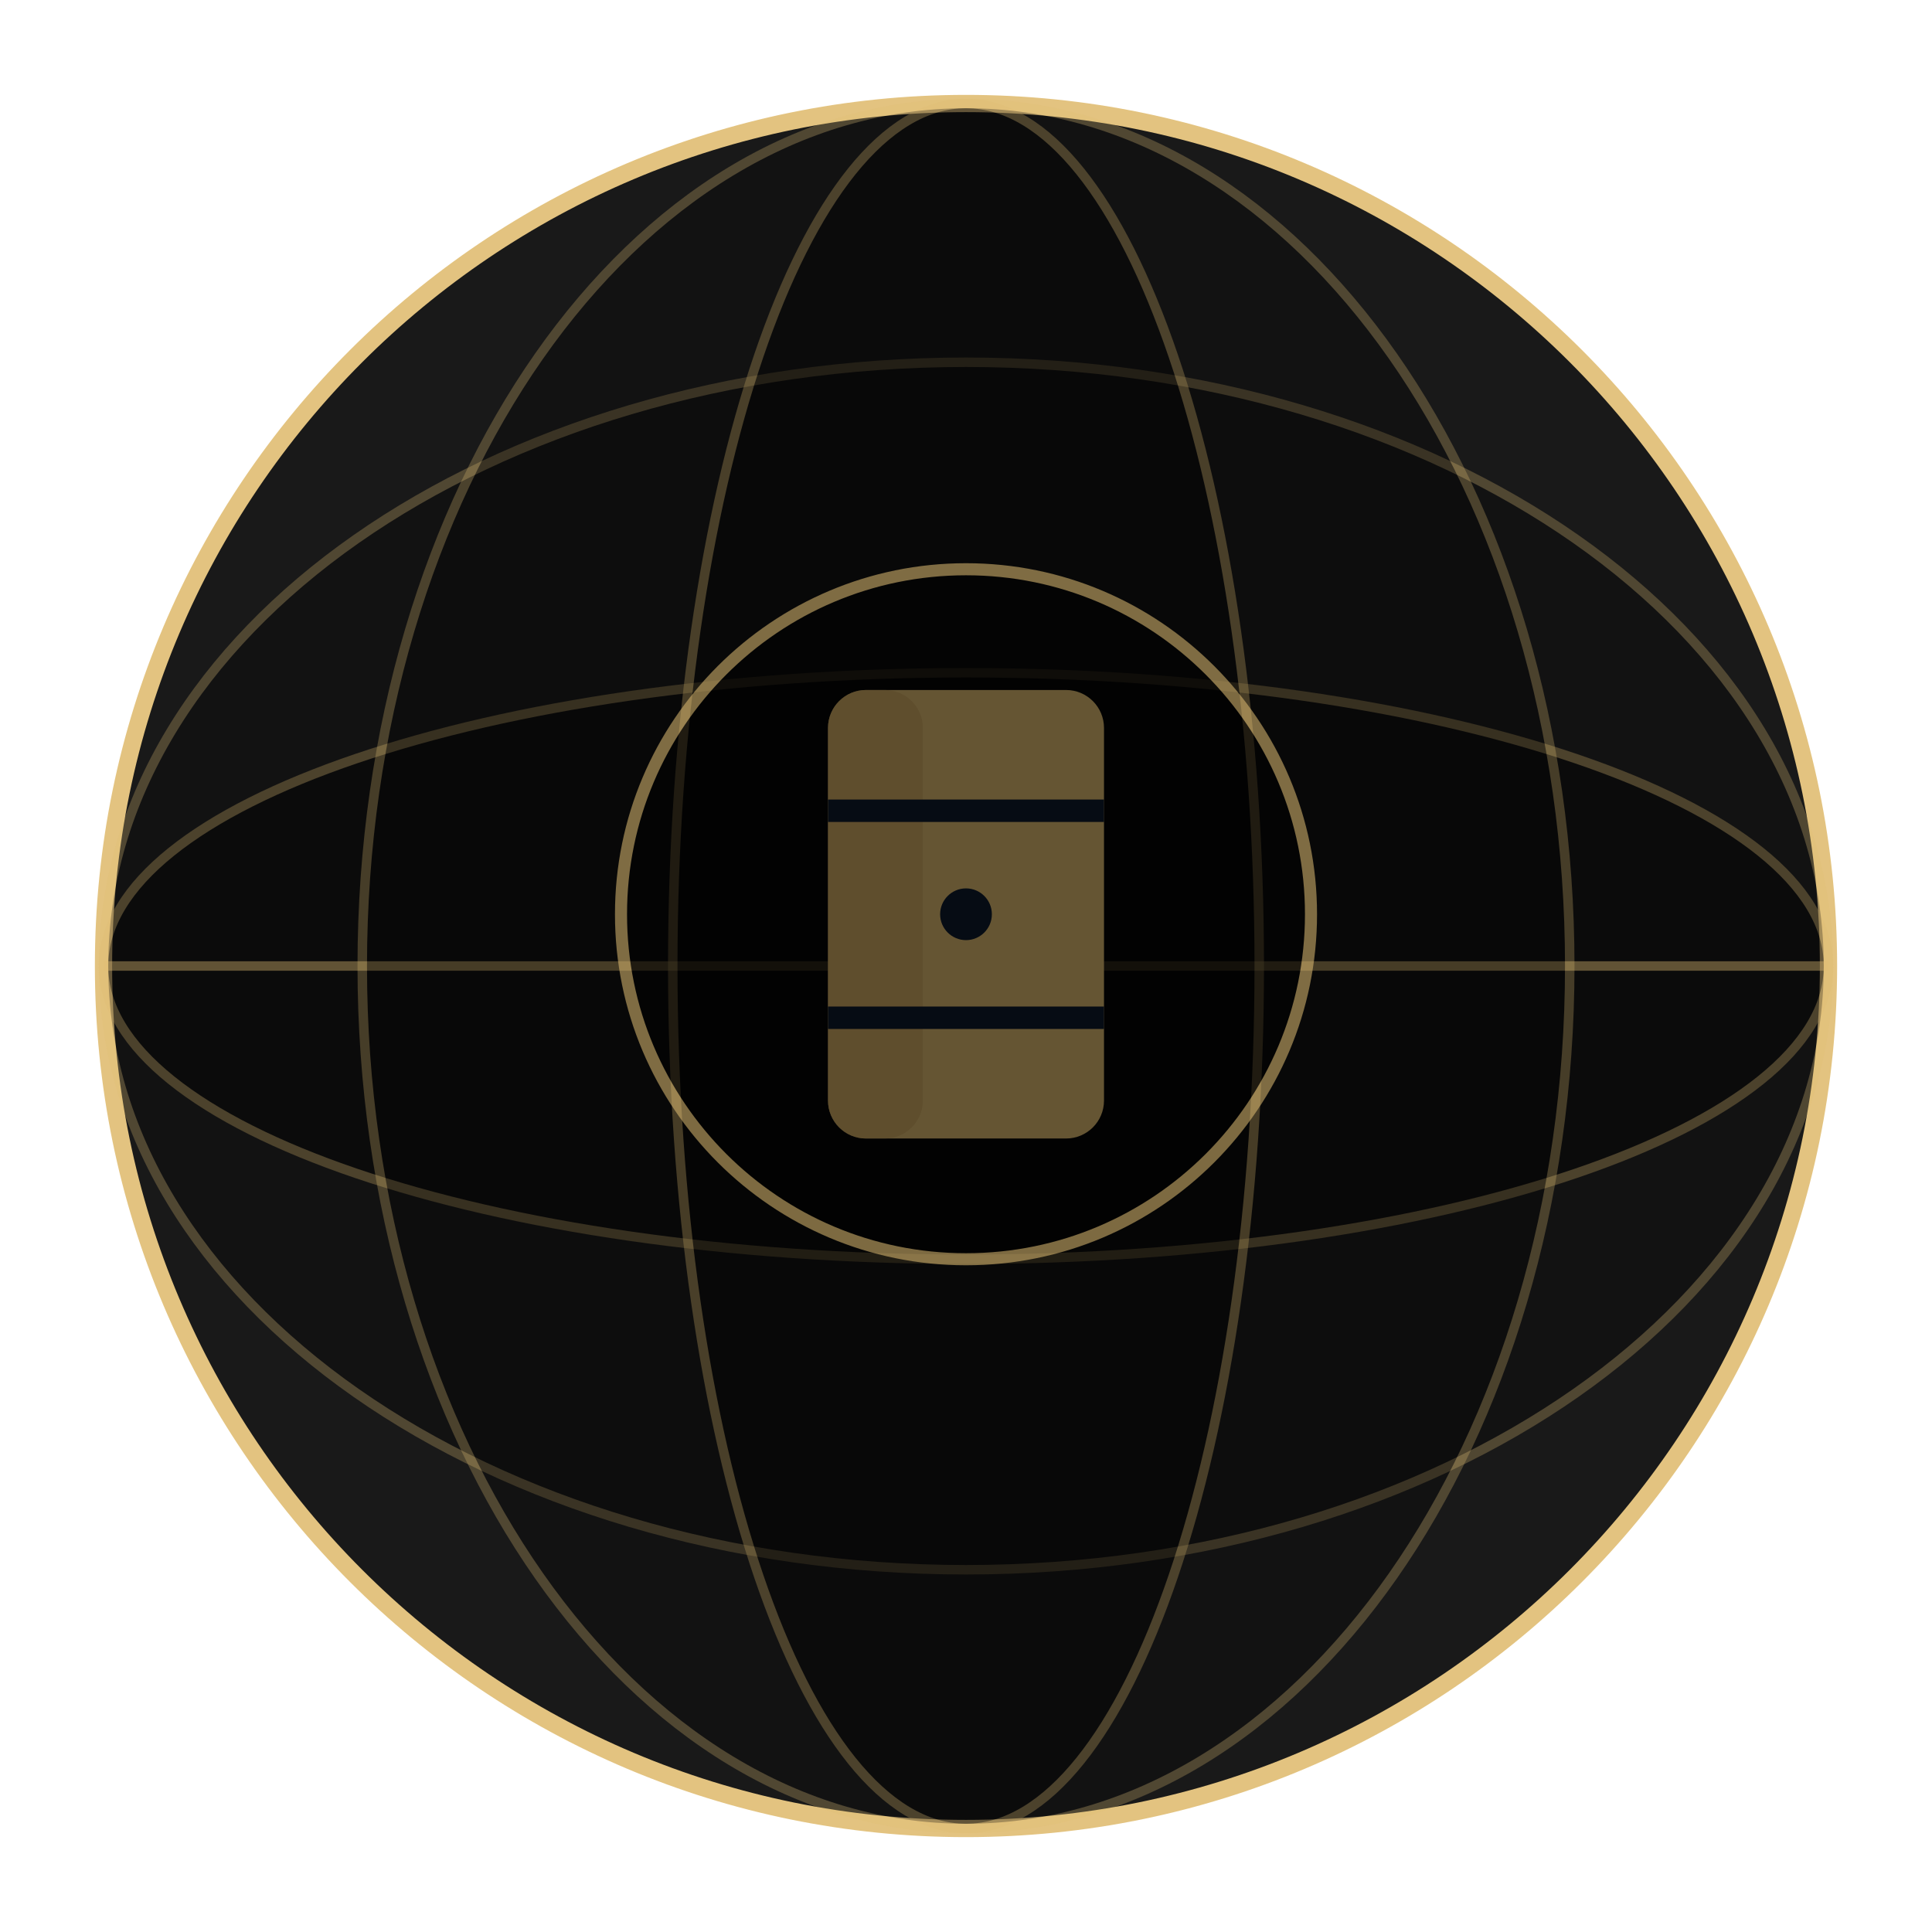
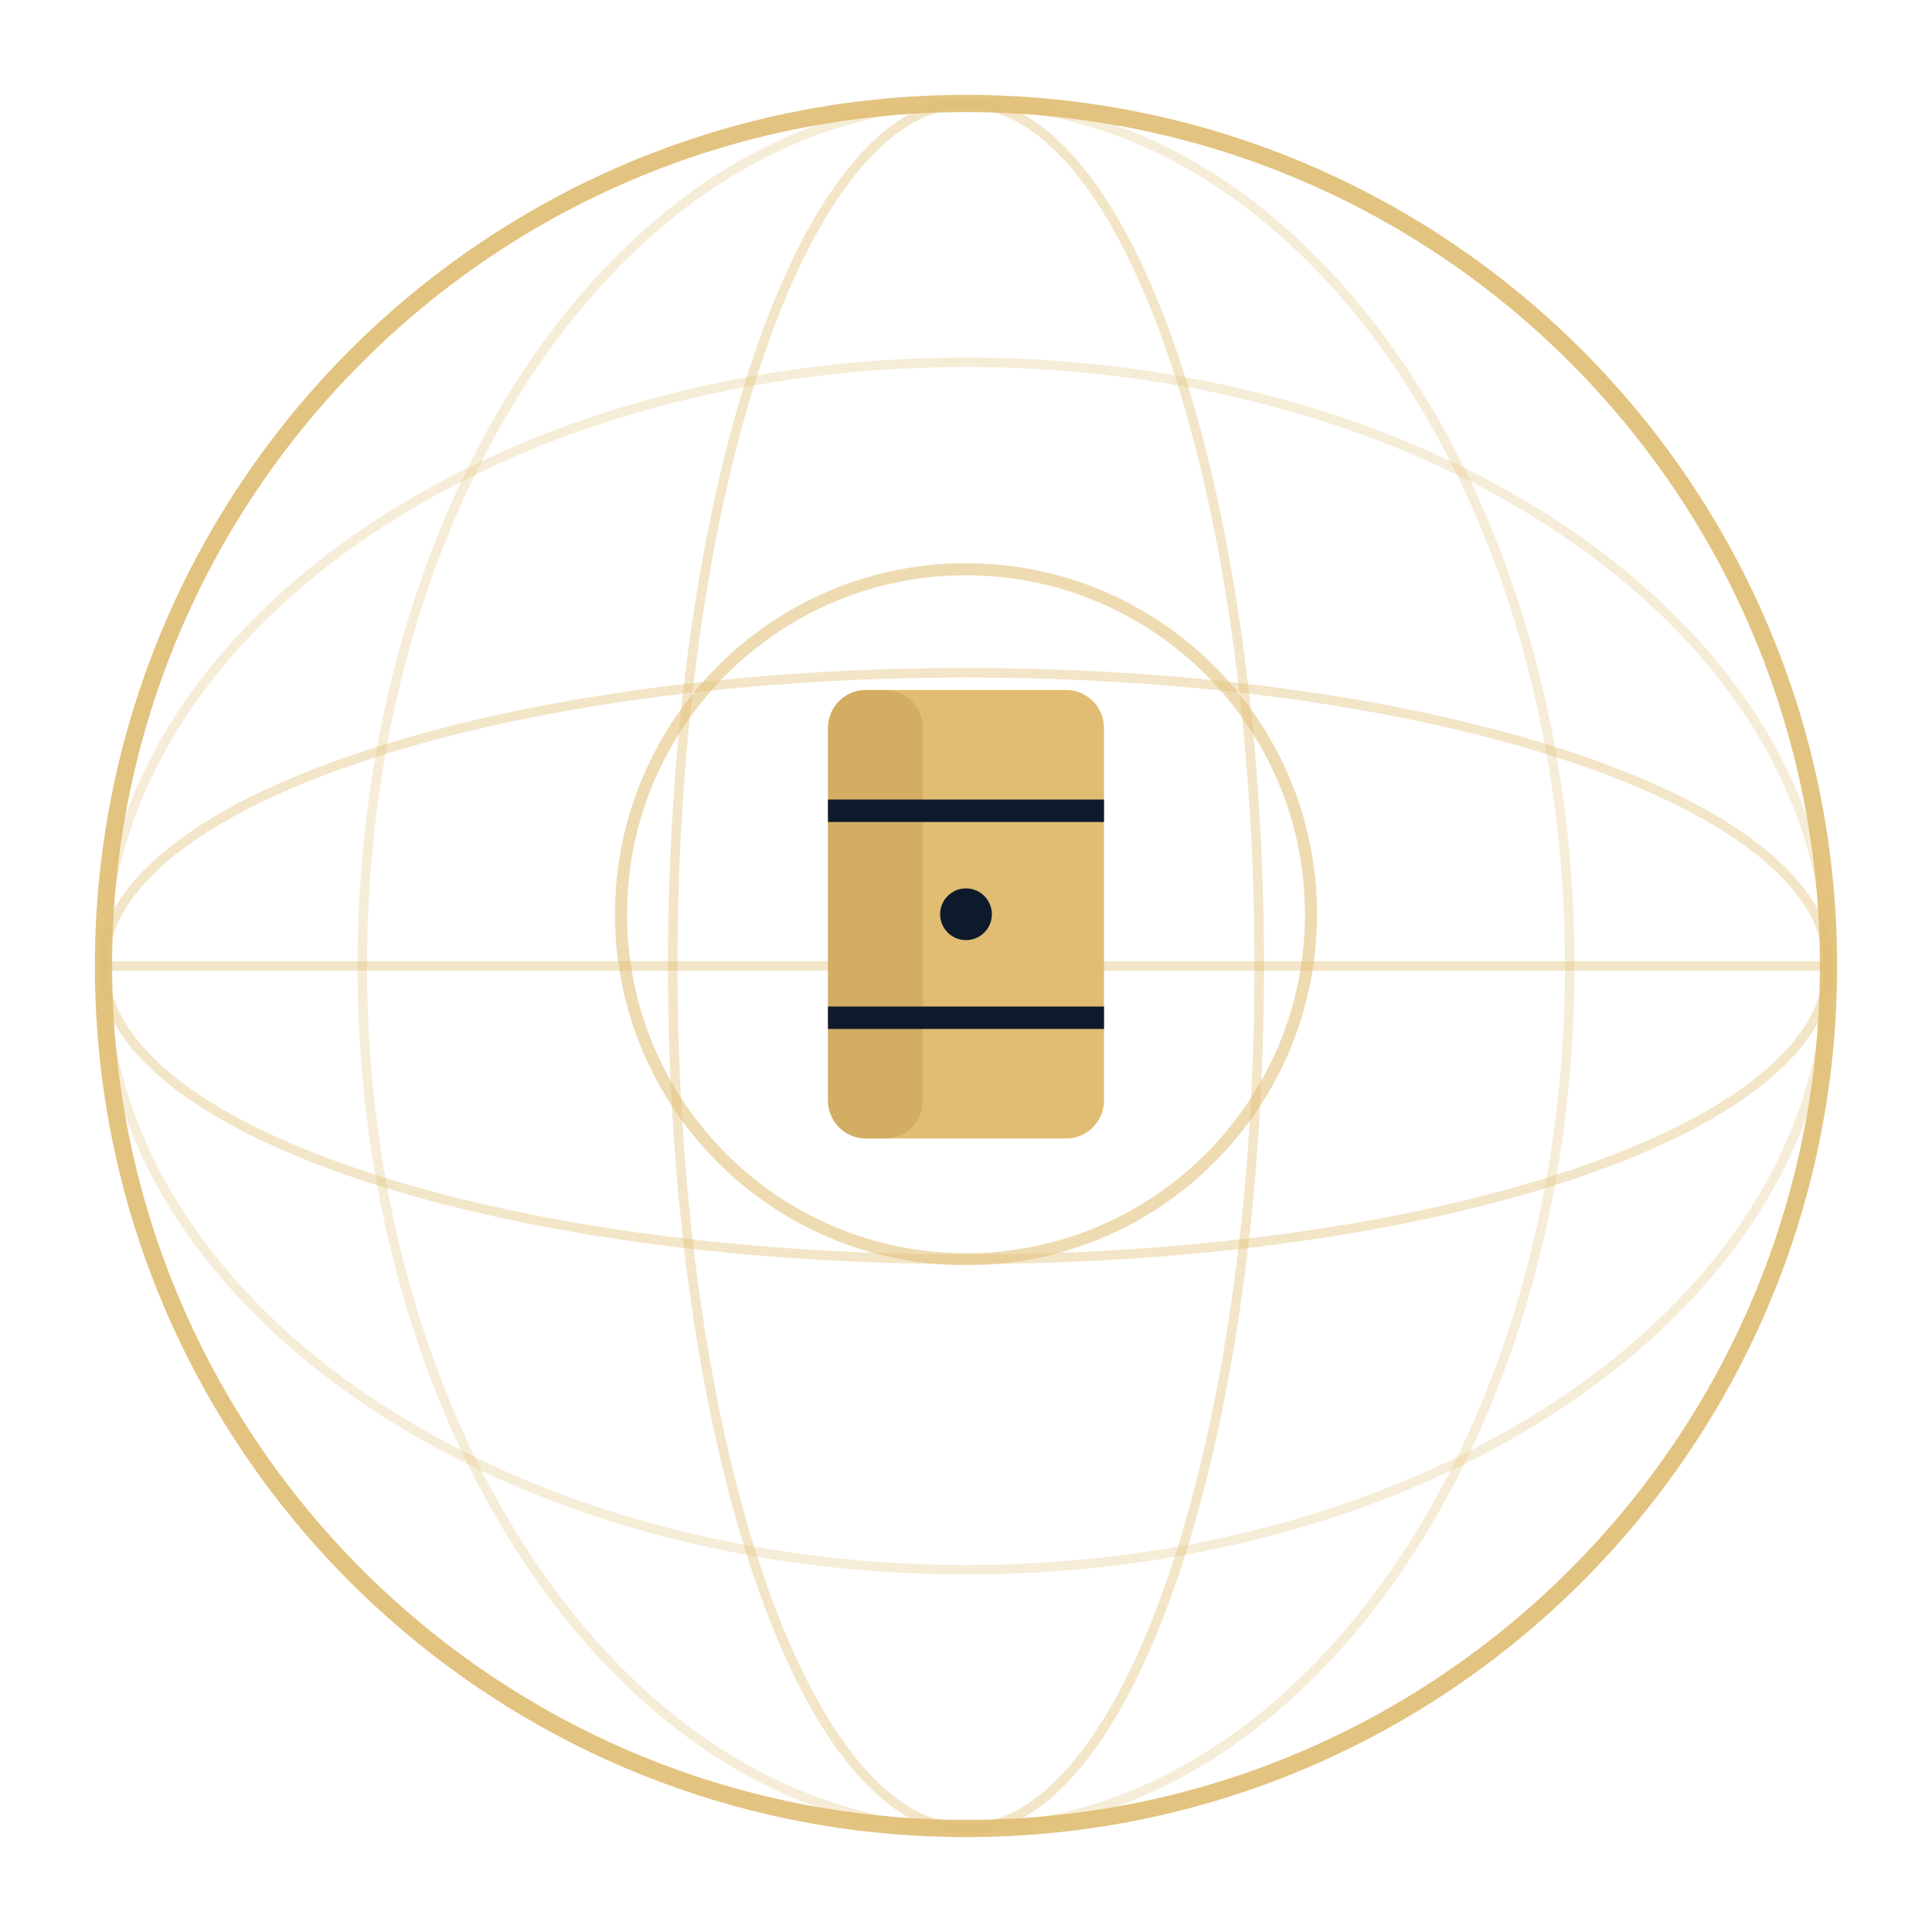
<svg xmlns="http://www.w3.org/2000/svg" viewBox="0 0 112 112" width="112" height="112">
  <defs />
-   <circle cx="56" cy="56" r="50" stroke="#e0bd72" stroke-width="1" opacity="0.9" />
-   <ellipse cx="56" cy="56" rx="50" ry="17" stroke="#e0bd72" stroke-width="0.55" opacity="0.4" />
-   <ellipse cx="56" cy="56" rx="50" ry="35" stroke="#e0bd72" stroke-width="0.55" opacity="0.28" />
+   <circle cx="56" cy="56" r="50" fill="none" stroke="#e0bd72" stroke-width="1" opacity="0.9" />
+   <ellipse cx="56" cy="56" rx="50" ry="17" fill="none" stroke="#e0bd72" stroke-width="0.55" opacity="0.4" />
+   <ellipse cx="56" cy="56" rx="50" ry="35" fill="none" stroke="#e0bd72" stroke-width="0.55" opacity="0.28" />
  <line x1="6" y1="56" x2="106" y2="56" stroke="#e0bd72" stroke-width="0.55" opacity="0.4" />
-   <ellipse cx="56" cy="56" rx="17" ry="50" stroke="#e0bd72" stroke-width="0.55" opacity="0.4" />
-   <ellipse cx="56" cy="56" rx="35" ry="50" stroke="#e0bd72" stroke-width="0.55" opacity="0.28" />
+   <ellipse cx="56" cy="56" rx="17" ry="50" fill="none" stroke="#e0bd72" stroke-width="0.55" opacity="0.4" />
+   <ellipse cx="56" cy="56" rx="35" ry="50" fill="none" stroke="#e0bd72" stroke-width="0.55" opacity="0.28" />
  <rect x="48" y="40" width="16" height="26" rx="2.2" fill="#e0bd72" />
  <rect x="48" y="40" width="5.5" height="26" rx="2.2" fill="#c9a25a" opacity="0.6" />
  <line x1="48" y1="47" x2="64" y2="47" stroke="#0e1a2c" stroke-width="1.3" />
  <line x1="48" y1="59" x2="64" y2="59" stroke="#0e1a2c" stroke-width="1.3" />
  <circle cx="56" cy="53" r="1.5" fill="#0e1a2c" />
-   <circle cx="56" cy="53" r="20" stroke="#e0bd72" stroke-width="0.7" opacity="0.55" />
+   <circle cx="56" cy="53" r="20" fill="none" stroke="#e0bd72" stroke-width="0.7" opacity="0.55" />
</svg>
